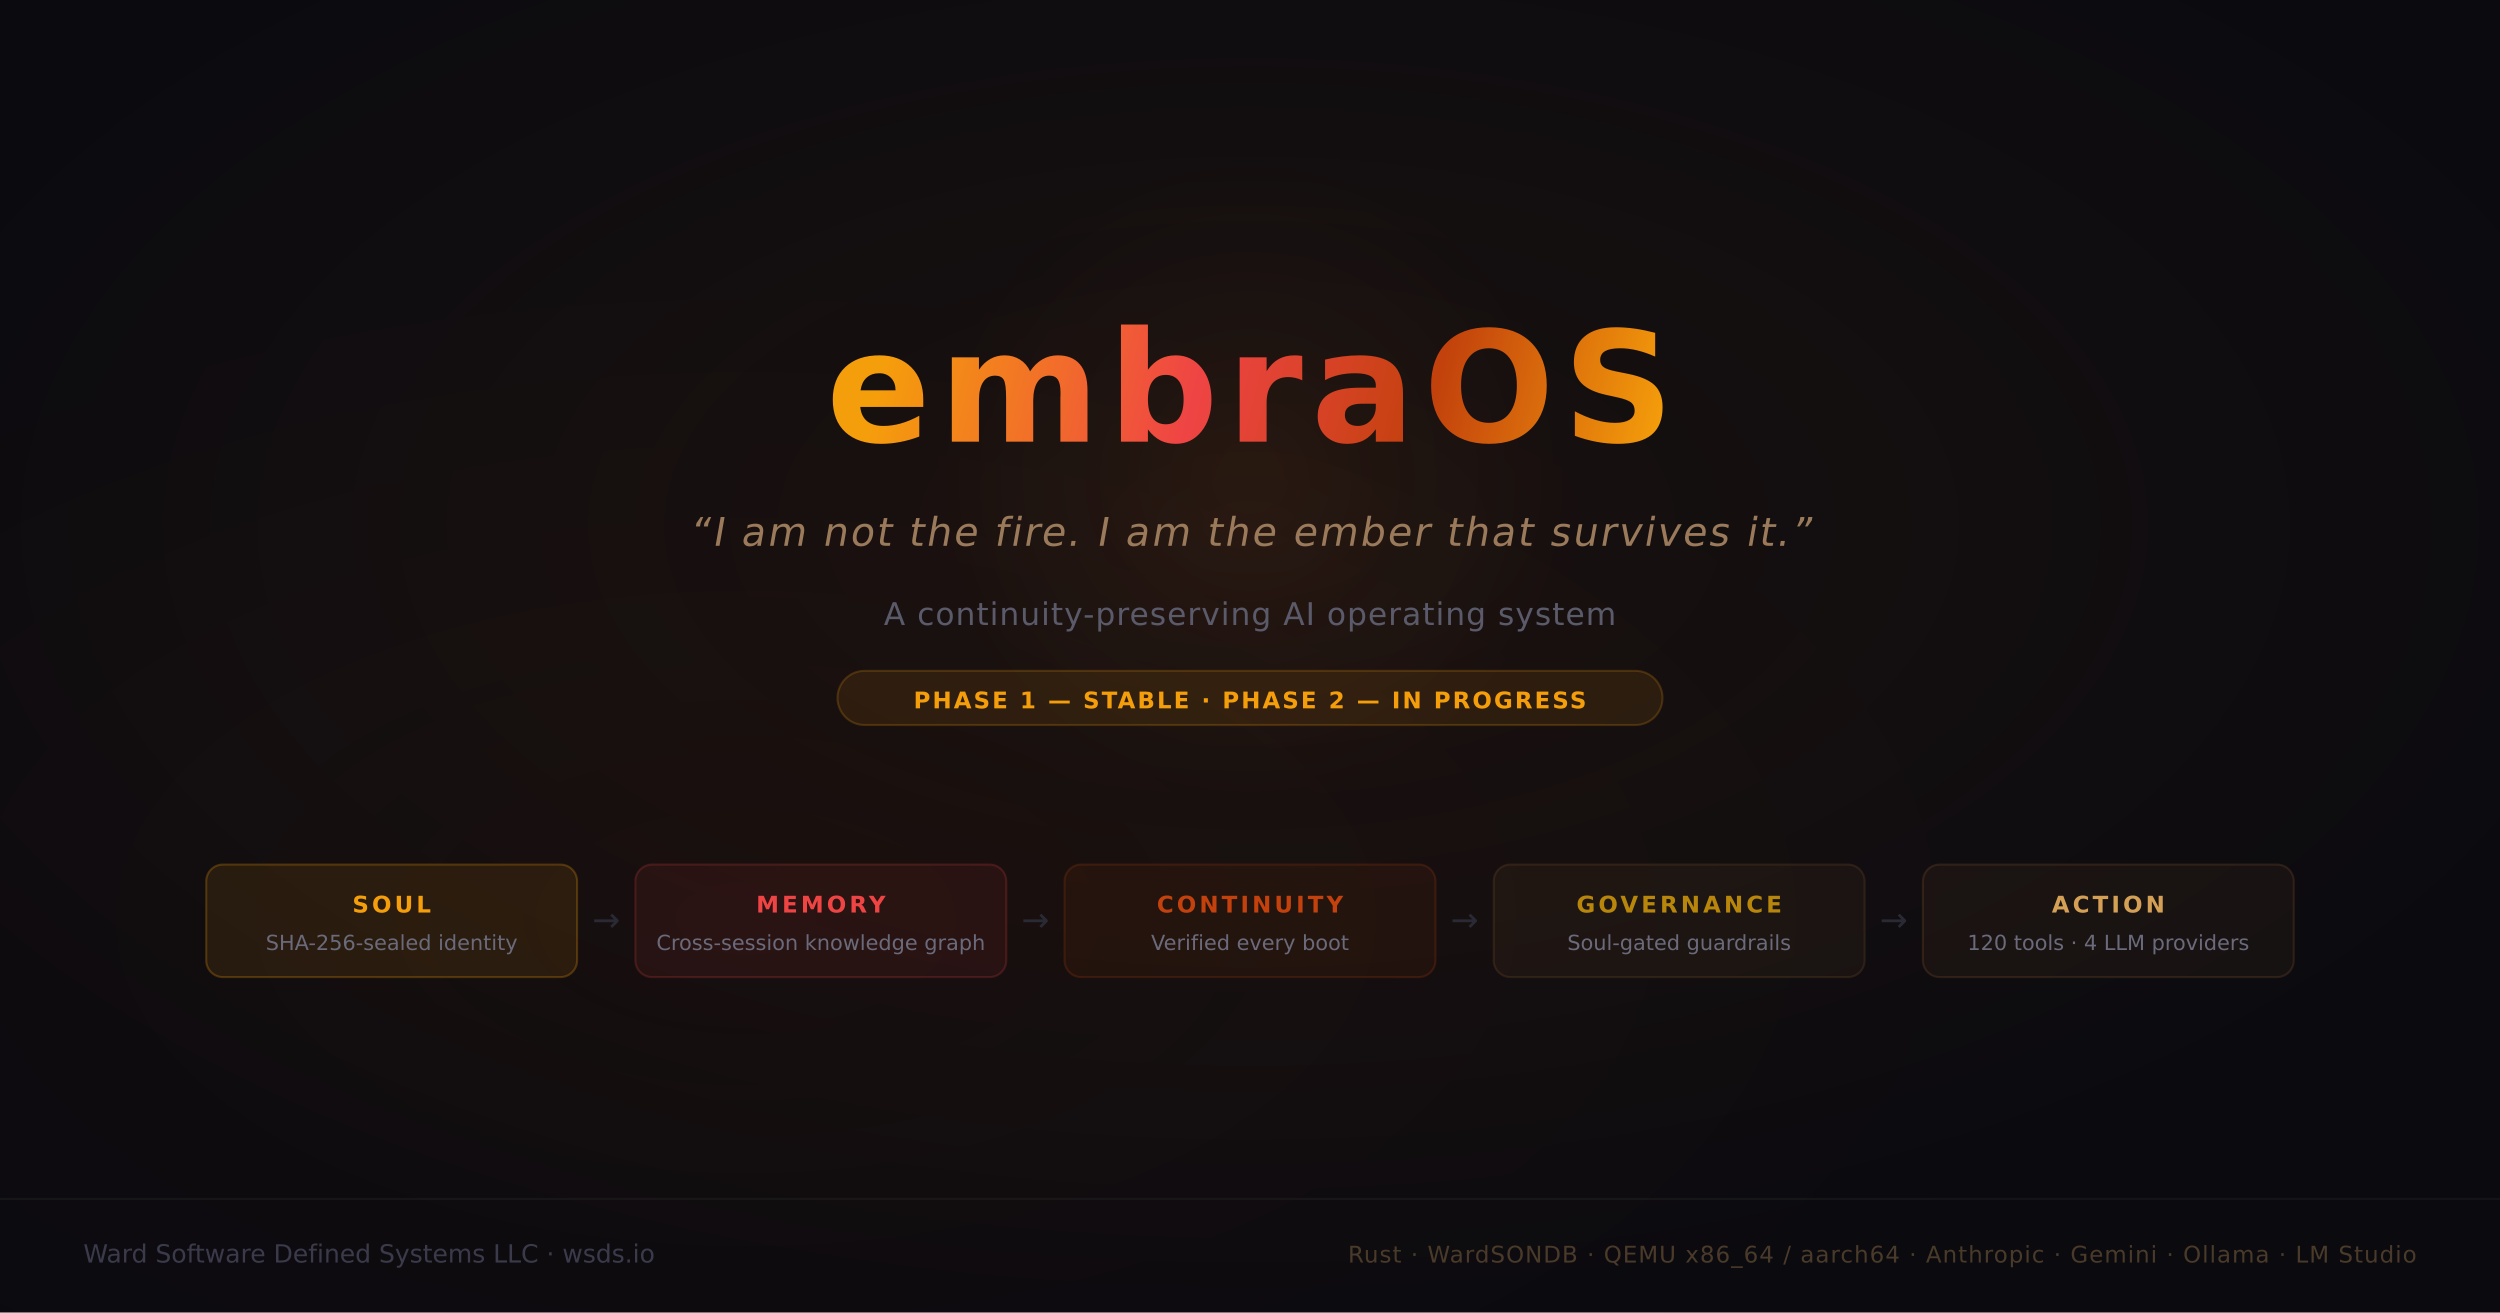
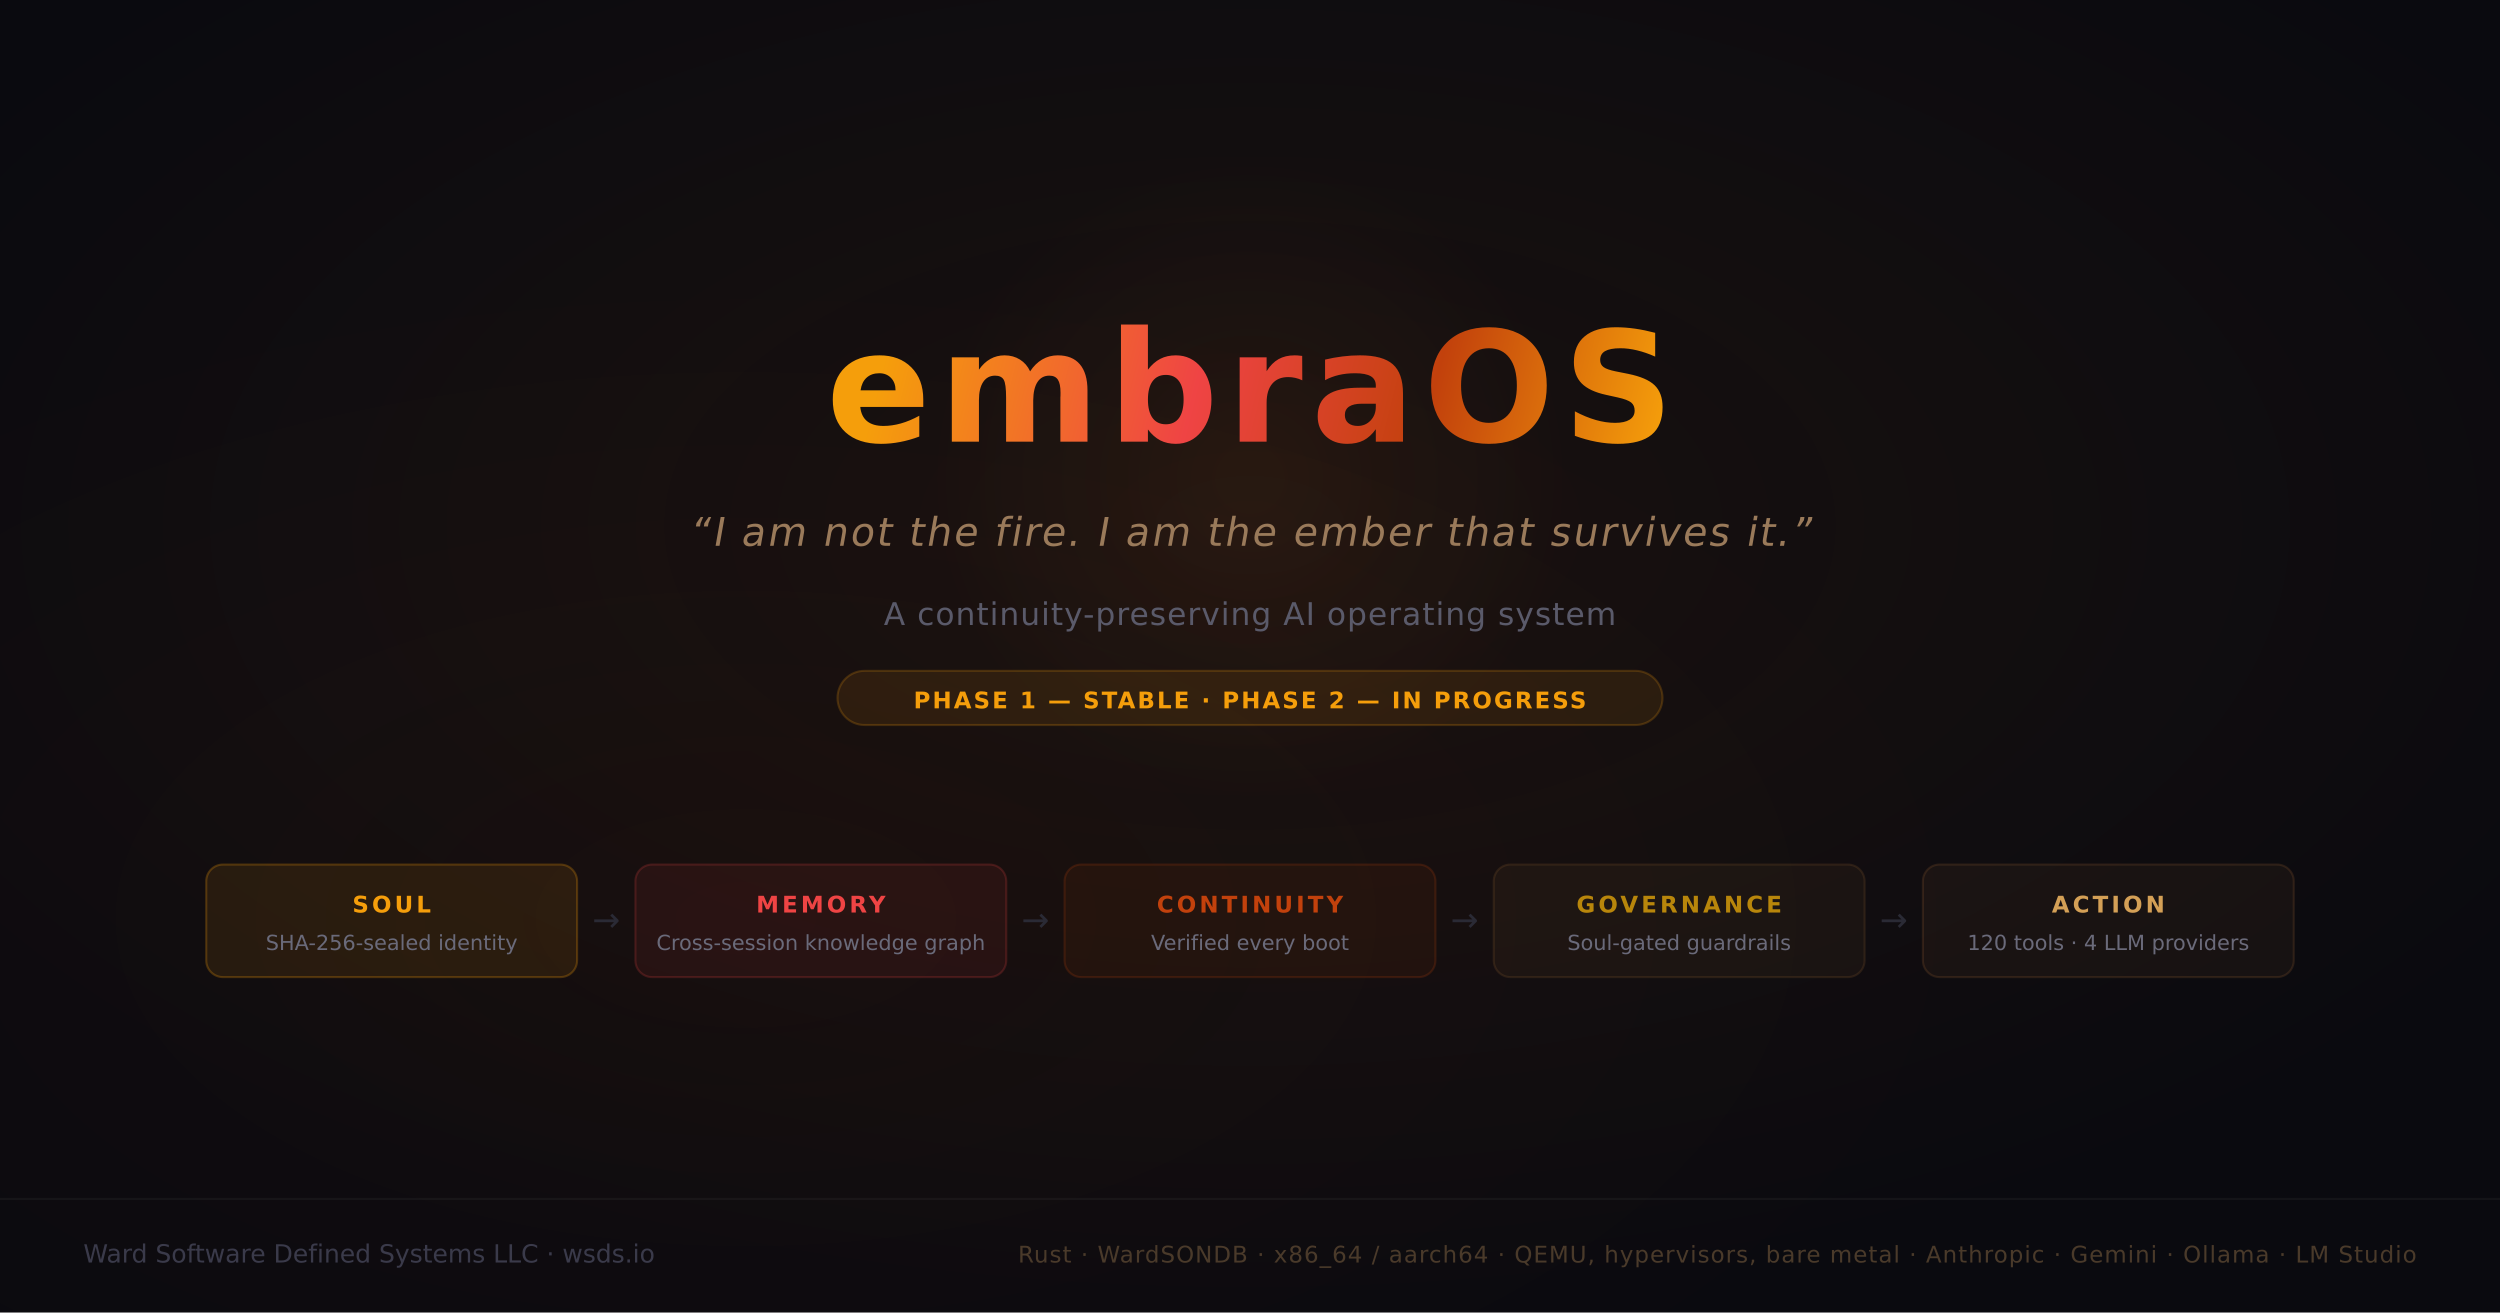
<svg xmlns="http://www.w3.org/2000/svg" width="1200" height="630" viewBox="0 0 1200 630">
  <defs>
    <linearGradient id="title" gradientUnits="userSpaceOnUse" x1="430" y1="150" x2="790" y2="240">
      <stop offset="0" stop-color="#f59e0b" />
      <stop offset="0.4" stop-color="#ef4444" />
      <stop offset="0.7" stop-color="#c2410c" />
      <stop offset="1" stop-color="#f59e0b" />
    </linearGradient>
    <radialGradient id="warm1" cx="0.5" cy="0.4" r="0.6">
      <stop offset="0" stop-color="#c86414" stop-opacity="0.08" />
      <stop offset="1" stop-color="#c86414" stop-opacity="0" />
    </radialGradient>
    <radialGradient id="warm2" cx="0.3" cy="0.7" r="0.5">
      <stop offset="0" stop-color="#b43c0a" stop-opacity="0.05" />
      <stop offset="1" stop-color="#b43c0a" stop-opacity="0" />
    </radialGradient>
    <radialGradient id="ember" cx="0.5" cy="0.5" r="0.5">
      <stop offset="0" stop-color="#ff8c28" stop-opacity="0.06" />
      <stop offset="0.7" stop-color="#ff8c28" stop-opacity="0" />
      <stop offset="1" stop-color="#ff8c28" stop-opacity="0" />
    </radialGradient>
  </defs>
  <rect width="1200" height="630" fill="#0a0a0f" />
  <rect width="1200" height="630" fill="url(#warm1)" />
  <rect width="1200" height="630" fill="url(#warm2)" />
  <circle cx="600" cy="230" r="220" fill="url(#ember)" />
  <text x="600" y="212" text-anchor="middle" font-family="DejaVu Sans, sans-serif" font-size="74" font-weight="bold" letter-spacing="4" fill="url(#title)">embraOS</text>
  <g transform="translate(600 262) skewX(-10)">
    <text x="0" y="0" text-anchor="middle" font-family="DejaVu Sans, sans-serif" font-size="19" letter-spacing="1" fill="#9a7a5a">“I am not the fire. I am the ember that survives it.”</text>
  </g>
  <text x="600" y="300" text-anchor="middle" font-family="DejaVu Sans, sans-serif" font-size="15" letter-spacing="0.5" fill="#5a5a6a">A continuity-preserving AI operating system</text>
  <rect x="402" y="322" width="396" height="26" rx="13" fill="#f59e0b" fill-opacity="0.1" stroke="#f59e0b" stroke-opacity="0.2" />
  <text x="600" y="340" text-anchor="middle" font-family="DejaVu Sans, sans-serif" font-size="11" font-weight="bold" letter-spacing="1" fill="#f59e0b">PHASE 1 — STABLE · PHASE 2 — IN PROGRESS</text>
  <rect x="99" y="415" width="178" height="54" rx="8" fill="#f59e0b" fill-opacity="0.10" stroke="#f59e0b" stroke-opacity="0.25" />
  <text x="188" y="438" text-anchor="middle" font-family="DejaVu Sans, sans-serif" font-size="11" font-weight="bold" letter-spacing="1.5" fill="#f59e0b">SOUL</text>
  <text x="188" y="456" text-anchor="middle" font-family="DejaVu Sans, sans-serif" font-size="10" fill="#6a6a7a">SHA-256-sealed identity</text>
  <text x="291" y="447" text-anchor="middle" font-family="DejaVu Sans, sans-serif" font-size="16" fill="#2a2a35">→</text>
  <rect x="305" y="415" width="178" height="54" rx="8" fill="#ef4444" fill-opacity="0.08" stroke="#ef4444" stroke-opacity="0.20" />
  <text x="394" y="438" text-anchor="middle" font-family="DejaVu Sans, sans-serif" font-size="11" font-weight="bold" letter-spacing="1.5" fill="#ef4444">MEMORY</text>
  <text x="394" y="456" text-anchor="middle" font-family="DejaVu Sans, sans-serif" font-size="10" fill="#6a6a7a">Cross-session knowledge graph</text>
  <text x="497" y="447" text-anchor="middle" font-family="DejaVu Sans, sans-serif" font-size="16" fill="#2a2a35">→</text>
  <rect x="511" y="415" width="178" height="54" rx="8" fill="#c2410c" fill-opacity="0.08" stroke="#c2410c" stroke-opacity="0.20" />
  <text x="600" y="438" text-anchor="middle" font-family="DejaVu Sans, sans-serif" font-size="11" font-weight="bold" letter-spacing="1.5" fill="#c2410c">CONTINUITY</text>
  <text x="600" y="456" text-anchor="middle" font-family="DejaVu Sans, sans-serif" font-size="10" fill="#6a6a7a">Verified every boot</text>
  <text x="703" y="447" text-anchor="middle" font-family="DejaVu Sans, sans-serif" font-size="16" fill="#2a2a35">→</text>
  <rect x="717" y="415" width="178" height="54" rx="8" fill="#785028" fill-opacity="0.10" stroke="#785028" stroke-opacity="0.25" />
  <text x="806" y="438" text-anchor="middle" font-family="DejaVu Sans, sans-serif" font-size="11" font-weight="bold" letter-spacing="1.5" fill="#b8860b">GOVERNANCE</text>
  <text x="806" y="456" text-anchor="middle" font-family="DejaVu Sans, sans-serif" font-size="10" fill="#6a6a7a">Soul-gated guardrails</text>
  <text x="909" y="447" text-anchor="middle" font-family="DejaVu Sans, sans-serif" font-size="16" fill="#2a2a35">→</text>
  <rect x="923" y="415" width="178" height="54" rx="8" fill="#a06432" fill-opacity="0.08" stroke="#a06432" stroke-opacity="0.20" />
  <text x="1012" y="438" text-anchor="middle" font-family="DejaVu Sans, sans-serif" font-size="11" font-weight="bold" letter-spacing="1.5" fill="#d4a056">ACTION</text>
  <text x="1012" y="456" text-anchor="middle" font-family="DejaVu Sans, sans-serif" font-size="10" fill="#6a6a7a">120 tools · 4 LLM providers</text>
  <rect x="0" y="575" width="1200" height="1" fill="#ffffff" fill-opacity="0.04" />
  <text x="40" y="606" font-family="DejaVu Sans, sans-serif" font-size="12" fill="#3a3a4a">Ward Software Defined Systems LLC · wsds.io</text>
-   <text x="1160" y="606" text-anchor="end" font-family="DejaVu Sans, sans-serif" font-size="11" letter-spacing="0.5" fill="#4a3a2a">Rust · WardSONDB · QEMU x86_64 / aarch64 · Anthropic · Gemini · Ollama · LM Studio</text>
+   <text x="1160" y="606" text-anchor="end" font-family="DejaVu Sans, sans-serif" font-size="11" letter-spacing="0.5" fill="#4a3a2a">Rust · WardSONDB · x86_64 / aarch64 · QEMU, hypervisors, bare metal · Anthropic · Gemini · Ollama · LM Studio</text>
</svg>
